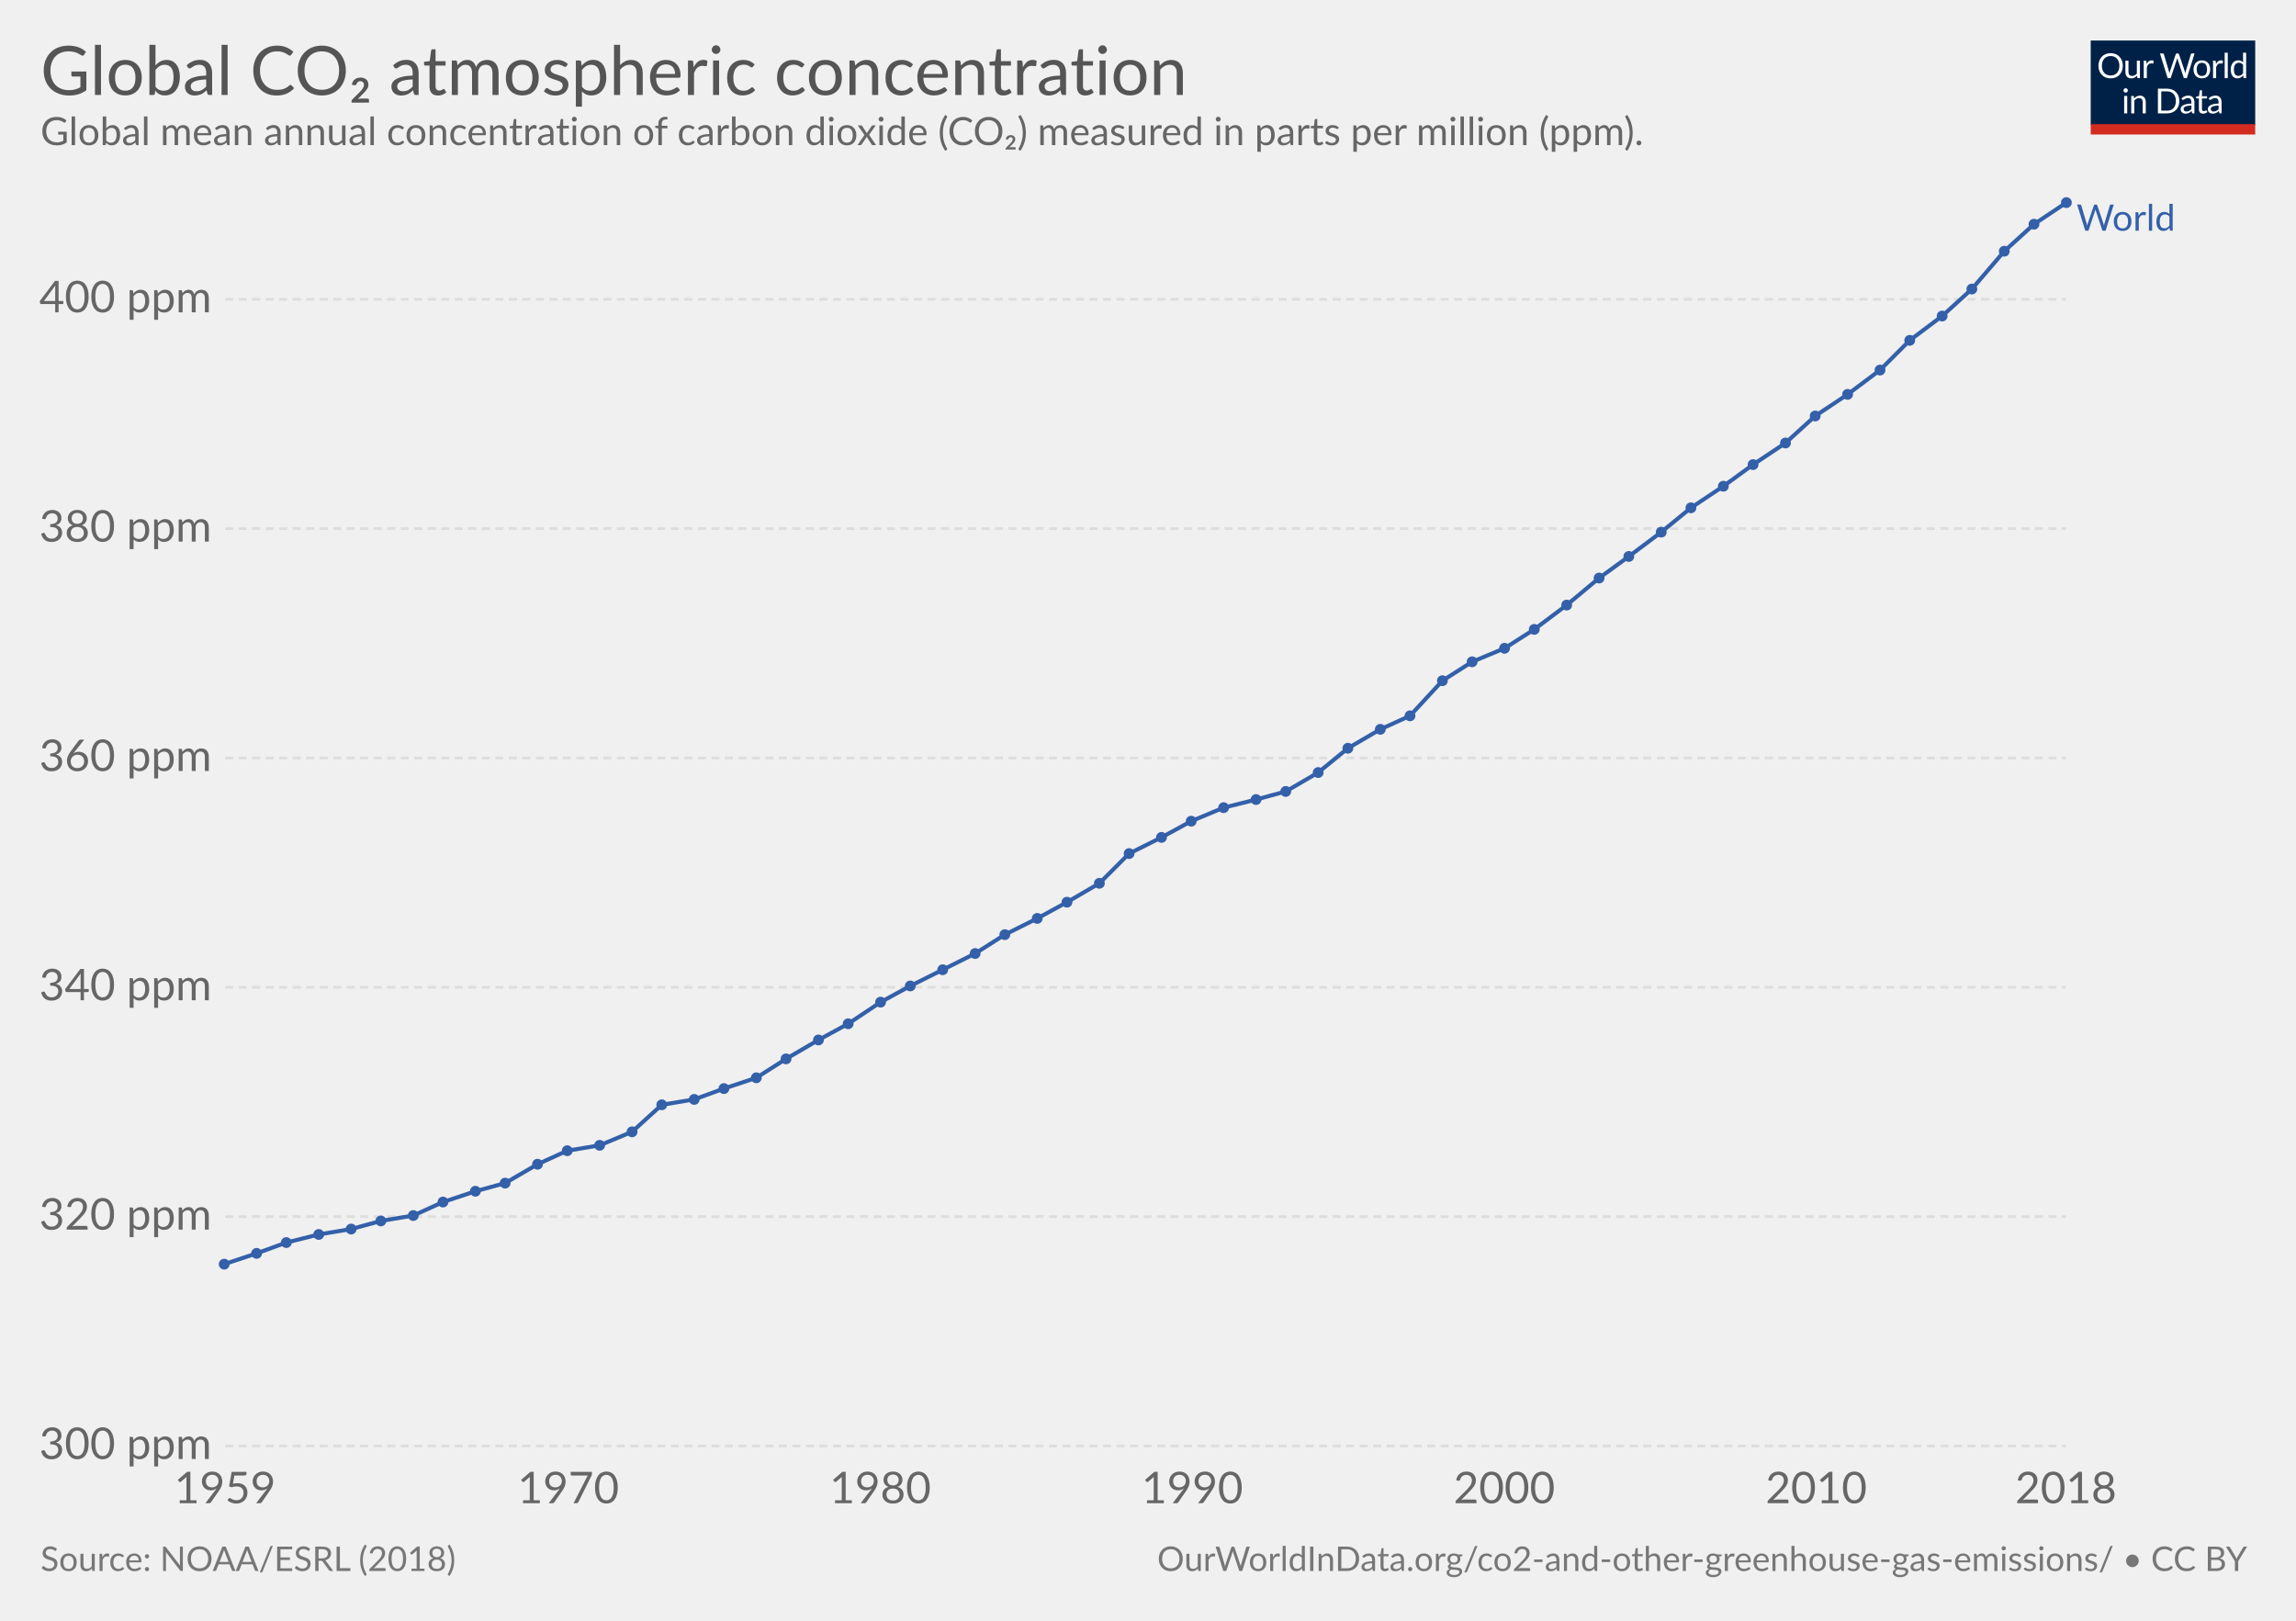
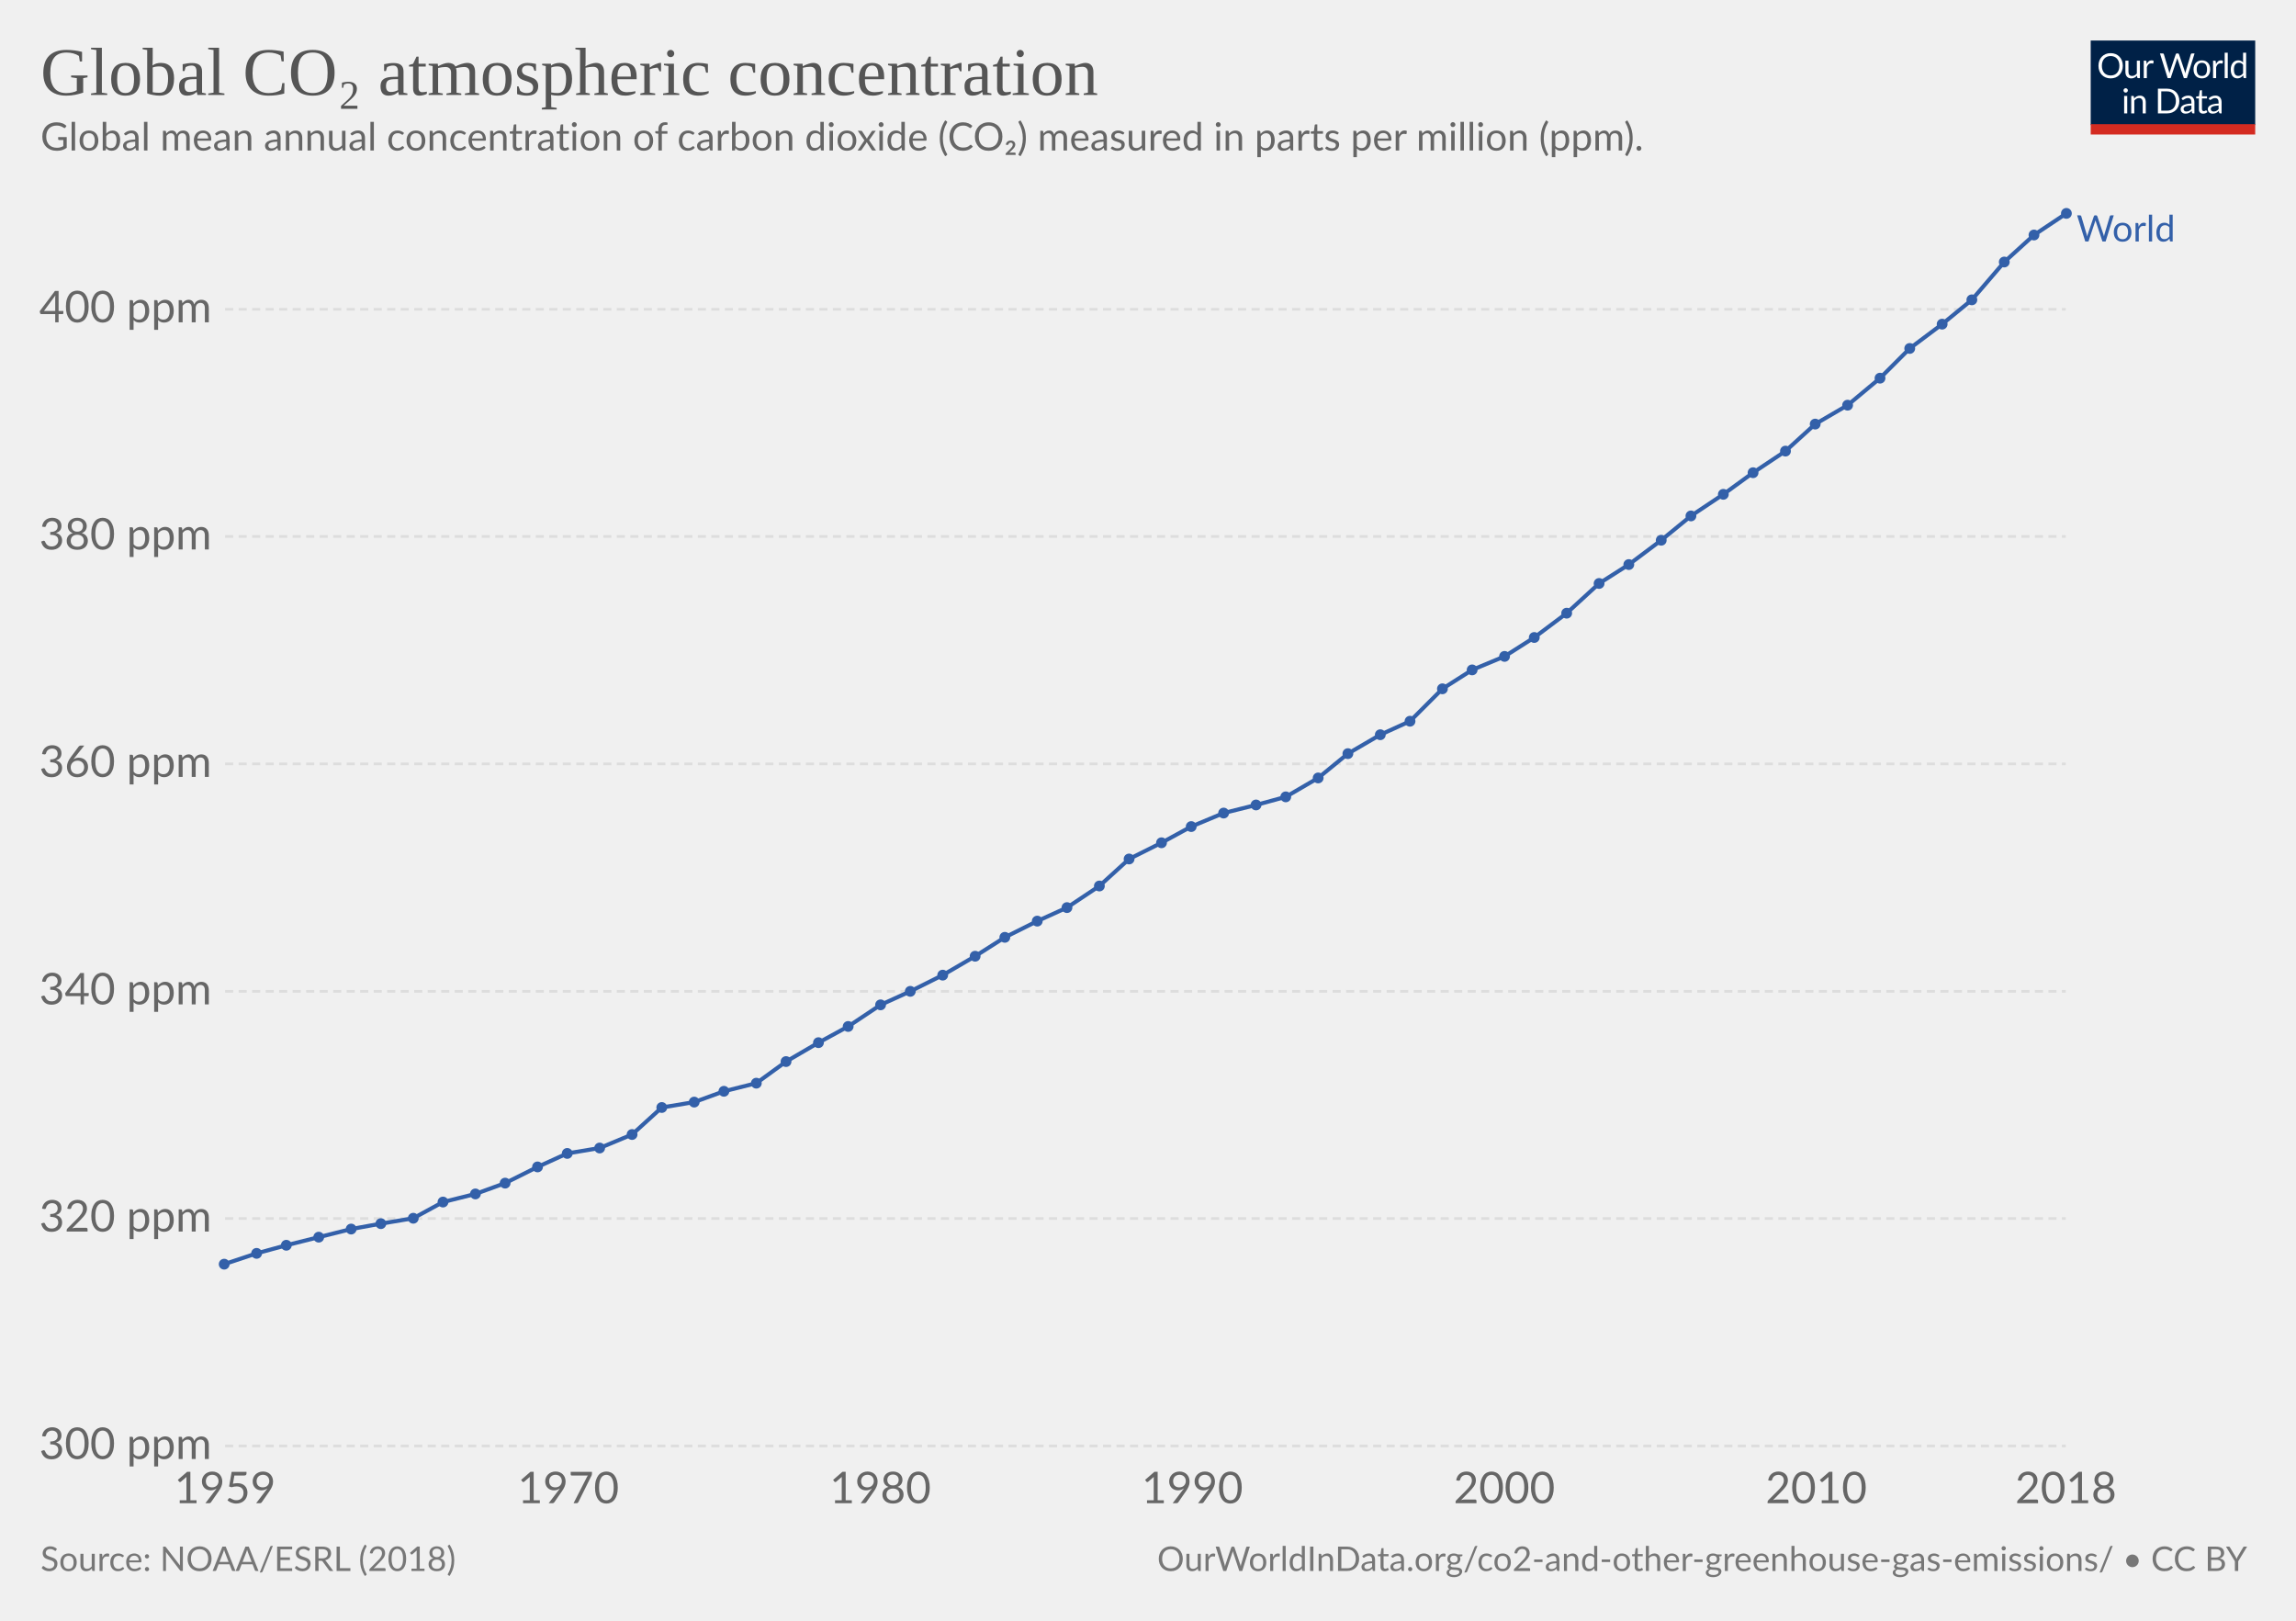
<svg xmlns="http://www.w3.org/2000/svg" version="1.1" style="font-family:Lato, 'Helvetica Neue', Helvetica, Arial, sans-serif;font-size:18px;background-color:white;text-rendering:optimizeLegibility;-webkit-font-smoothing:antialiased" width="850" height="600">
  <g class="HeaderView">
    <g transform="translate(774, 15) scale(0.29)">
      <svg width="210" height="120" viewBox="0 0 210 120" fill="none">
        <g clip-path="url(#clip0)">
          <path d="M0 0H210V107.89H0V0Z" fill="#002147" />
          <path d="M40.979 32.248C40.979 34.609 40.605 36.78 39.857 38.76C39.109 40.725 38.053 42.419 36.689 43.842C35.325 45.265 33.682 46.372 31.761 47.164C29.854 47.941 27.742 48.33 25.425 48.33C23.107 48.33 20.995 47.941 19.089 47.164C17.182 46.372 15.547 45.265 14.183 43.842C12.819 42.419 11.763 40.725 11.015 38.76C10.267 36.78 9.893 34.609 9.893 32.248C9.893 29.887 10.267 27.723 11.015 25.758C11.763 23.778 12.819 22.077 14.183 20.654C15.547 19.217 17.182 18.102 19.089 17.31C20.995 16.518 23.107 16.122 25.425 16.122C27.742 16.122 29.854 16.518 31.761 17.31C33.682 18.102 35.325 19.217 36.689 20.654C38.053 22.077 39.109 23.778 39.857 25.758C40.605 27.723 40.979 29.887 40.979 32.248ZM36.601 32.248C36.601 30.312 36.337 28.574 35.809 27.034C35.281 25.494 34.533 24.196 33.565 23.14C32.597 22.069 31.423 21.248 30.045 20.676C28.666 20.104 27.126 19.818 25.425 19.818C23.738 19.818 22.205 20.104 20.827 20.676C19.448 21.248 18.267 22.069 17.285 23.14C16.317 24.196 15.569 25.494 15.041 27.034C14.513 28.574 14.249 30.312 14.249 32.248C14.249 34.184 14.513 35.922 15.041 37.462C15.569 38.987 16.317 40.285 17.285 41.356C18.267 42.412 19.448 43.226 20.827 43.798C22.205 44.355 23.738 44.634 25.425 44.634C27.126 44.634 28.666 44.355 30.045 43.798C31.423 43.226 32.597 42.412 33.565 41.356C34.533 40.285 35.281 38.987 35.809 37.462C36.337 35.922 36.601 34.184 36.601 32.248ZM62.823 25.714V48H60.491C59.934 48 59.582 47.729 59.435 47.186L59.127 44.788C58.159 45.859 57.074 46.724 55.871 47.384C54.669 48.029 53.29 48.352 51.735 48.352C50.518 48.352 49.44 48.154 48.501 47.758C47.577 47.347 46.8 46.775 46.169 46.042C45.539 45.309 45.062 44.421 44.739 43.38C44.431 42.339 44.277 41.187 44.277 39.926V25.714H48.193V39.926C48.193 41.613 48.575 42.918 49.337 43.842C50.115 44.766 51.295 45.228 52.879 45.228C54.038 45.228 55.116 44.957 56.113 44.414C57.125 43.857 58.057 43.094 58.907 42.126V25.714H62.823ZM71.43 30.18C72.135 28.655 73 27.467 74.027 26.616C75.053 25.751 76.307 25.318 77.789 25.318C78.258 25.318 78.705 25.369 79.131 25.472C79.571 25.575 79.959 25.736 80.297 25.956L80.011 28.882C79.923 29.249 79.703 29.432 79.351 29.432C79.145 29.432 78.845 29.388 78.449 29.3C78.053 29.212 77.605 29.168 77.107 29.168C76.403 29.168 75.772 29.271 75.215 29.476C74.672 29.681 74.181 29.989 73.741 30.4C73.315 30.796 72.927 31.295 72.575 31.896C72.237 32.483 71.929 33.157 71.651 33.92V48H67.713V25.714H69.957C70.382 25.714 70.675 25.795 70.837 25.956C70.998 26.117 71.108 26.396 71.167 26.792L71.43 30.18ZM132.589 16.474L122.755 48H118.927L110.941 23.954C110.867 23.719 110.794 23.47 110.721 23.206C110.662 22.942 110.596 22.663 110.523 22.37C110.449 22.663 110.376 22.942 110.303 23.206C110.23 23.47 110.156 23.719 110.083 23.954L102.053 48H98.225L88.391 16.474H91.933C92.314 16.474 92.629 16.569 92.879 16.76C93.143 16.951 93.311 17.193 93.385 17.486L99.897 39.398C99.999 39.794 100.095 40.219 100.183 40.674C100.285 41.129 100.381 41.613 100.469 42.126C100.571 41.613 100.674 41.129 100.777 40.674C100.894 40.205 101.019 39.779 101.151 39.398L108.565 17.486C108.653 17.237 108.821 17.009 109.071 16.804C109.335 16.584 109.65 16.474 110.017 16.474H111.249C111.63 16.474 111.938 16.569 112.173 16.76C112.407 16.951 112.583 17.193 112.701 17.486L120.093 39.398C120.225 39.779 120.342 40.19 120.445 40.63C120.562 41.07 120.672 41.532 120.775 42.016C120.848 41.532 120.929 41.07 121.017 40.63C121.105 40.19 121.2 39.779 121.303 39.398L127.837 17.486C127.91 17.222 128.072 16.987 128.321 16.782C128.585 16.577 128.9 16.474 129.267 16.474H132.589ZM141.94 25.362C143.568 25.362 145.034 25.633 146.34 26.176C147.645 26.719 148.76 27.489 149.684 28.486C150.608 29.483 151.312 30.693 151.796 32.116C152.294 33.524 152.544 35.101 152.544 36.846C152.544 38.606 152.294 40.19 151.796 41.598C151.312 43.006 150.608 44.209 149.684 45.206C148.76 46.203 147.645 46.973 146.34 47.516C145.034 48.044 143.568 48.308 141.94 48.308C140.297 48.308 138.816 48.044 137.496 47.516C136.19 46.973 135.076 46.203 134.152 45.206C133.228 44.209 132.516 43.006 132.018 41.598C131.534 40.19 131.292 38.606 131.292 36.846C131.292 35.101 131.534 33.524 132.018 32.116C132.516 30.693 133.228 29.483 134.152 28.486C135.076 27.489 136.19 26.719 137.496 26.176C138.816 25.633 140.297 25.362 141.94 25.362ZM141.94 45.25C144.14 45.25 145.782 44.517 146.868 43.05C147.953 41.569 148.496 39.508 148.496 36.868C148.496 34.213 147.953 32.145 146.868 30.664C145.782 29.183 144.14 28.442 141.94 28.442C140.825 28.442 139.85 28.633 139.014 29.014C138.192 29.395 137.503 29.945 136.946 30.664C136.403 31.383 135.992 32.27 135.714 33.326C135.45 34.367 135.318 35.548 135.318 36.868C135.318 39.508 135.86 41.569 136.946 43.05C138.046 44.517 139.71 45.25 141.94 45.25ZM159.908 30.18C160.612 28.655 161.478 27.467 162.504 26.616C163.531 25.751 164.785 25.318 166.266 25.318C166.736 25.318 167.183 25.369 167.608 25.472C168.048 25.575 168.437 25.736 168.774 25.956L168.488 28.882C168.4 29.249 168.18 29.432 167.828 29.432C167.623 29.432 167.322 29.388 166.926 29.3C166.53 29.212 166.083 29.168 165.584 29.168C164.88 29.168 164.25 29.271 163.692 29.476C163.15 29.681 162.658 29.989 162.218 30.4C161.793 30.796 161.404 31.295 161.052 31.896C160.715 32.483 160.407 33.157 160.128 33.92V48H156.19V25.714H158.434C158.86 25.714 159.153 25.795 159.314 25.956C159.476 26.117 159.586 26.396 159.644 26.792L159.908 30.18ZM174.946 15.594V48H171.03V15.594H174.946ZM194.496 31.016C193.763 30.033 192.971 29.351 192.12 28.97C191.269 28.574 190.316 28.376 189.26 28.376C187.192 28.376 185.601 29.117 184.486 30.598C183.371 32.079 182.814 34.191 182.814 36.934C182.814 38.386 182.939 39.633 183.188 40.674C183.437 41.701 183.804 42.551 184.288 43.226C184.772 43.886 185.366 44.37 186.07 44.678C186.774 44.986 187.573 45.14 188.468 45.14C189.759 45.14 190.881 44.847 191.834 44.26C192.802 43.673 193.689 42.845 194.496 41.774V31.016ZM198.412 15.594V48H196.08C195.523 48 195.171 47.729 195.024 47.186L194.672 44.48C193.719 45.624 192.633 46.548 191.416 47.252C190.199 47.956 188.791 48.308 187.192 48.308C185.916 48.308 184.757 48.066 183.716 47.582C182.675 47.083 181.787 46.357 181.054 45.404C180.321 44.451 179.756 43.263 179.36 41.84C178.964 40.417 178.766 38.782 178.766 36.934C178.766 35.291 178.986 33.766 179.426 32.358C179.866 30.935 180.497 29.703 181.318 28.662C182.139 27.621 183.144 26.807 184.332 26.22C185.535 25.619 186.884 25.318 188.38 25.318C189.744 25.318 190.91 25.553 191.878 26.022C192.861 26.477 193.733 27.115 194.496 27.936V15.594H198.412ZM46.614 70.714V93H42.698V70.714H46.614ZM47.45 63.718C47.45 64.099 47.369 64.459 47.208 64.796C47.061 65.119 46.856 65.412 46.592 65.676C46.343 65.925 46.042 66.123 45.69 66.27C45.352 66.417 44.993 66.49 44.612 66.49C44.23 66.49 43.871 66.417 43.534 66.27C43.211 66.123 42.925 65.925 42.676 65.676C42.426 65.412 42.228 65.119 42.082 64.796C41.935 64.459 41.862 64.099 41.862 63.718C41.862 63.337 41.935 62.977 42.082 62.64C42.228 62.288 42.426 61.987 42.676 61.738C42.925 61.474 43.211 61.269 43.534 61.122C43.871 60.975 44.23 60.902 44.612 60.902C44.993 60.902 45.352 60.975 45.69 61.122C46.042 61.269 46.343 61.474 46.592 61.738C46.856 61.987 47.061 62.288 47.208 62.64C47.369 62.977 47.45 63.337 47.45 63.718ZM55.424 73.948C55.908 73.405 56.422 72.914 56.964 72.474C57.507 72.034 58.079 71.66 58.68 71.352C59.296 71.029 59.941 70.787 60.616 70.626C61.306 70.45 62.046 70.362 62.838 70.362C64.055 70.362 65.126 70.567 66.05 70.978C66.989 71.374 67.766 71.946 68.382 72.694C69.013 73.427 69.49 74.315 69.812 75.356C70.135 76.397 70.296 77.549 70.296 78.81V93H66.358V78.81C66.358 77.123 65.969 75.818 65.192 74.894C64.43 73.955 63.264 73.486 61.694 73.486C60.535 73.486 59.45 73.765 58.438 74.322C57.441 74.879 56.517 75.635 55.666 76.588V93H51.728V70.714H54.082C54.639 70.714 54.984 70.985 55.116 71.528L55.424 73.948ZM113.129 77.248C113.129 79.609 112.755 81.758 112.007 83.694C111.259 85.63 110.203 87.287 108.839 88.666C107.475 90.045 105.832 91.115 103.911 91.878C102.004 92.626 99.892 93 97.575 93H85.805V61.474H97.575C99.892 61.474 102.004 61.855 103.911 62.618C105.832 63.366 107.475 64.437 108.839 65.83C110.203 67.209 111.259 68.866 112.007 70.802C112.755 72.738 113.129 74.887 113.129 77.248ZM108.751 77.248C108.751 75.312 108.487 73.581 107.959 72.056C107.431 70.531 106.683 69.24 105.715 68.184C104.747 67.128 103.574 66.321 102.195 65.764C100.816 65.207 99.276 64.928 97.575 64.928H90.073V89.546H97.575C99.276 89.546 100.816 89.267 102.195 88.71C103.574 88.153 104.747 87.353 105.715 86.312C106.683 85.256 107.431 83.965 107.959 82.44C108.487 80.915 108.751 79.184 108.751 77.248ZM128.553 82.968C126.749 83.027 125.209 83.173 123.933 83.408C122.672 83.628 121.638 83.921 120.831 84.288C120.039 84.655 119.46 85.087 119.093 85.586C118.741 86.085 118.565 86.642 118.565 87.258C118.565 87.845 118.661 88.351 118.851 88.776C119.042 89.201 119.299 89.553 119.621 89.832C119.959 90.096 120.347 90.294 120.787 90.426C121.242 90.543 121.726 90.602 122.239 90.602C122.929 90.602 123.559 90.536 124.131 90.404C124.703 90.257 125.239 90.052 125.737 89.788C126.251 89.524 126.735 89.209 127.189 88.842C127.659 88.475 128.113 88.057 128.553 87.588V82.968ZM115.903 73.86C117.135 72.672 118.463 71.785 119.885 71.198C121.308 70.611 122.885 70.318 124.615 70.318C125.862 70.318 126.969 70.523 127.937 70.934C128.905 71.345 129.719 71.917 130.379 72.65C131.039 73.383 131.538 74.271 131.875 75.312C132.213 76.353 132.381 77.497 132.381 78.744V93H130.643C130.262 93 129.969 92.941 129.763 92.824C129.558 92.692 129.397 92.443 129.279 92.076L128.839 89.964C128.253 90.507 127.681 90.991 127.123 91.416C126.566 91.827 125.979 92.179 125.363 92.472C124.747 92.751 124.087 92.963 123.383 93.11C122.694 93.271 121.924 93.352 121.073 93.352C120.208 93.352 119.394 93.235 118.631 93C117.869 92.751 117.201 92.384 116.629 91.9C116.072 91.416 115.625 90.807 115.287 90.074C114.965 89.326 114.803 88.446 114.803 87.434C114.803 86.554 115.045 85.711 115.529 84.904C116.013 84.083 116.798 83.357 117.883 82.726C118.969 82.095 120.384 81.582 122.129 81.186C123.875 80.775 126.016 80.541 128.553 80.482V78.744C128.553 77.013 128.179 75.708 127.431 74.828C126.683 73.933 125.591 73.486 124.153 73.486C123.185 73.486 122.371 73.611 121.711 73.86C121.066 74.095 120.501 74.366 120.017 74.674C119.548 74.967 119.137 75.239 118.785 75.488C118.448 75.723 118.111 75.84 117.773 75.84C117.509 75.84 117.282 75.774 117.091 75.642C116.901 75.495 116.739 75.319 116.607 75.114L115.903 73.86ZM143.568 93.352C141.808 93.352 140.451 92.861 139.498 91.878C138.559 90.895 138.09 89.48 138.09 87.632V73.992H135.406C135.171 73.992 134.973 73.926 134.812 73.794C134.65 73.647 134.57 73.427 134.57 73.134V71.572L138.222 71.11L139.124 64.224C139.168 64.004 139.263 63.828 139.41 63.696C139.571 63.549 139.776 63.476 140.026 63.476H142.006V71.154H148.452V73.992H142.006V87.368C142.006 88.307 142.233 89.003 142.688 89.458C143.142 89.913 143.729 90.14 144.448 90.14C144.858 90.14 145.21 90.089 145.504 89.986C145.812 89.869 146.076 89.744 146.296 89.612C146.516 89.48 146.699 89.363 146.846 89.26C147.007 89.143 147.146 89.084 147.264 89.084C147.469 89.084 147.652 89.209 147.814 89.458L148.958 91.328C148.283 91.959 147.469 92.457 146.516 92.824C145.562 93.176 144.58 93.352 143.568 93.352ZM163.253 82.968C161.449 83.027 159.909 83.173 158.633 83.408C157.372 83.628 156.338 83.921 155.531 84.288C154.739 84.655 154.16 85.087 153.793 85.586C153.441 86.085 153.265 86.642 153.265 87.258C153.265 87.845 153.36 88.351 153.551 88.776C153.742 89.201 153.998 89.553 154.321 89.832C154.658 90.096 155.047 90.294 155.487 90.426C155.942 90.543 156.426 90.602 156.939 90.602C157.628 90.602 158.259 90.536 158.831 90.404C159.403 90.257 159.938 90.052 160.437 89.788C160.95 89.524 161.434 89.209 161.889 88.842C162.358 88.475 162.813 88.057 163.253 87.588V82.968ZM150.603 73.86C151.835 72.672 153.162 71.785 154.585 71.198C156.008 70.611 157.584 70.318 159.315 70.318C160.562 70.318 161.669 70.523 162.637 70.934C163.605 71.345 164.419 71.917 165.079 72.65C165.739 73.383 166.238 74.271 166.575 75.312C166.912 76.353 167.081 77.497 167.081 78.744V93H165.343C164.962 93 164.668 92.941 164.463 92.824C164.258 92.692 164.096 92.443 163.979 92.076L163.539 89.964C162.952 90.507 162.38 90.991 161.823 91.416C161.266 91.827 160.679 92.179 160.063 92.472C159.447 92.751 158.787 92.963 158.083 93.11C157.394 93.271 156.624 93.352 155.773 93.352C154.908 93.352 154.094 93.235 153.331 93C152.568 92.751 151.901 92.384 151.329 91.9C150.772 91.416 150.324 90.807 149.987 90.074C149.664 89.326 149.503 88.446 149.503 87.434C149.503 86.554 149.745 85.711 150.229 84.904C150.713 84.083 151.498 83.357 152.583 82.726C153.668 82.095 155.084 81.582 156.829 81.186C158.574 80.775 160.716 80.541 163.253 80.482V78.744C163.253 77.013 162.879 75.708 162.131 74.828C161.383 73.933 160.29 73.486 158.853 73.486C157.885 73.486 157.071 73.611 156.411 73.86C155.766 74.095 155.201 74.366 154.717 74.674C154.248 74.967 153.837 75.239 153.485 75.488C153.148 75.723 152.81 75.84 152.473 75.84C152.209 75.84 151.982 75.774 151.791 75.642C151.6 75.495 151.439 75.319 151.307 75.114L150.603 73.86Z" fill="white" />
          <rect y="106.789" width="210" height="13.211" fill="#D42B21" />
        </g>
        <defs>
          <clipPath id="clip0">
            <rect width="210" height="120" fill="white" />
          </clipPath>
        </defs>
      </svg>
    </g>
-     <a href="https://ourworldindata.org/grapher/global-co-concentration-ppm" target="_blank">
+     <a href="https://ourworldindata.org/grapher/global-co-concentration-ppm" style="font-family:&quot;Playfair Display&quot;, Georgia, &quot;Times New Roman&quot;, serif" target="_blank">
      <text font-size="25.20" x="15.0" y="35.2" fill="#555">
        <tspan x="15" y="35.16">Global CO₂ atmospheric concentration</tspan>
      </text>
    </a>
-     <text font-size="14.40" x="15.0" y="53.7" fill="#666">
-       <tspan x="15" y="53.72">Global mean annual concentration of carbon dioxide (CO₂) measured in parts per million (ppm).</tspan>
+     <text font-size="14.40" x="15.0" y="55.7" fill="#666">
+       <tspan x="15" y="55.72">Global mean annual concentration of carbon dioxide (CO₂) measured in parts per million (ppm).</tspan>
    </text>
  </g>
  <g class="LineChart">
    <defs>
-       <clipPath id="boundsClip-15">
-         <rect x="73.342" y="0" width="830" height="963.8" />
+       <clipPath id="boundsClip-13">
+         <rect x="73.342" y="0" width="830" height="955.8" />
      </clipPath>
    </defs>
    <g class="AxisBoxView">
      <g class="HorizontalAxis">
        <text x="83.3" y="556.5" fill="#666" text-anchor="middle" font-size="16.2">1959</text>
        <text x="210.4" y="556.5" fill="#666" text-anchor="middle" font-size="16.2">1970</text>
        <text x="325.9" y="556.5" fill="#666" text-anchor="middle" font-size="16.2">1980</text>
        <text x="441.4" y="556.5" fill="#666" text-anchor="middle" font-size="16.2">1990</text>
        <text x="556.9" y="556.5" fill="#666" text-anchor="middle" font-size="16.2">2000</text>
        <text x="672.4" y="556.5" fill="#666" text-anchor="middle" font-size="16.2">2010</text>
        <text x="764.8" y="556.5" fill="#666" text-anchor="middle" font-size="16.2">2018</text>
      </g>
      <g class="VerticalAxis">
        <text x="78.34" y="535.3" fill="#666" dominant-baseline="middle" text-anchor="end" font-size="16.2">300 ppm</text>
-         <text x="78.34" y="450.4" fill="#666" dominant-baseline="middle" text-anchor="end" font-size="16.2">320 ppm</text>
-         <text x="78.34" y="365.5" fill="#666" dominant-baseline="middle" text-anchor="end" font-size="16.2">340 ppm</text>
-         <text x="78.34" y="280.6" fill="#666" dominant-baseline="middle" text-anchor="end" font-size="16.2">360 ppm</text>
-         <text x="78.34" y="195.7" fill="#666" dominant-baseline="middle" text-anchor="end" font-size="16.2">380 ppm</text>
-         <text x="78.34" y="110.8" fill="#666" dominant-baseline="middle" text-anchor="end" font-size="16.2">400 ppm</text>
+         <text x="78.34" y="451.1" fill="#666" dominant-baseline="middle" text-anchor="end" font-size="16.2">320 ppm</text>
+         <text x="78.34" y="367" fill="#666" dominant-baseline="middle" text-anchor="end" font-size="16.2">340 ppm</text>
+         <text x="78.34" y="282.8" fill="#666" dominant-baseline="middle" text-anchor="end" font-size="16.2">360 ppm</text>
+         <text x="78.34" y="198.6" fill="#666" dominant-baseline="middle" text-anchor="end" font-size="16.2">380 ppm</text>
+         <text x="78.34" y="114.5" fill="#666" dominant-baseline="middle" text-anchor="end" font-size="16.2">400 ppm</text>
      </g>
      <g class="AxisGridLines">
        <line x1="83.34" y1="535.3" x2="764.76" y2="535.3" stroke="#ddd" stroke-dasharray="3,2" />
-         <line x1="83.34" y1="450.4" x2="764.76" y2="450.4" stroke="#ddd" stroke-dasharray="3,2" />
-         <line x1="83.34" y1="365.5" x2="764.76" y2="365.5" stroke="#ddd" stroke-dasharray="3,2" />
-         <line x1="83.34" y1="280.6" x2="764.76" y2="280.6" stroke="#ddd" stroke-dasharray="3,2" />
-         <line x1="83.34" y1="195.7" x2="764.76" y2="195.7" stroke="#ddd" stroke-dasharray="3,2" />
-         <line x1="83.34" y1="110.8" x2="764.76" y2="110.8" stroke="#ddd" stroke-dasharray="3,2" />
+         <line x1="83.34" y1="451.1" x2="764.76" y2="451.1" stroke="#ddd" stroke-dasharray="3,2" />
+         <line x1="83.34" y1="367" x2="764.76" y2="367" stroke="#ddd" stroke-dasharray="3,2" />
+         <line x1="83.34" y1="282.8" x2="764.76" y2="282.8" stroke="#ddd" stroke-dasharray="3,2" />
+         <line x1="83.34" y1="198.6" x2="764.76" y2="198.6" stroke="#ddd" stroke-dasharray="3,2" />
+         <line x1="83.34" y1="114.5" x2="764.76" y2="114.5" stroke="#ddd" stroke-dasharray="3,2" />
      </g>
    </g>
-     <g clip-path="url(#boundsClip-15)">
+     <g clip-path="url(#boundsClip-13)">
      <g class="HeightedLegend" style="cursor:default">
        <g class="legendMark">
-           <rect x="764.765" y="74.6" width="70.235" height="13.5" fill="#fff" opacity="0" />
-           <text font-size="13.50" x="768.8" y="85.4" fill="#3360a9">
-             <tspan x="768.765" y="85.4">World</tspan>
+           <rect x="764.765" y="78.6" width="70.235" height="13.5" fill="#fff" opacity="0" />
+           <text font-size="13.50" x="768.8" y="89.4" fill="#3360a9">
+             <tspan x="768.765" y="89.4">World</tspan>
          </text>
        </g>
      </g>
      <g class="Lines">
-         <rect x="83" y="75" width="681" height="461" fill="rgba(255,255,255,0)" opacity="0" />
+         <rect x="83" y="79" width="681" height="457" fill="rgba(255,255,255,0)" opacity="0" />
        <g class="key-World_0">
-           <path stroke="#3360a9" stroke-linecap="round" d="M83 468L95 464L106 460L118 457L130 455L141 452L153 450L164 445L176 441L187 438L199 431L210 426L222 424L234 419L245 409L257 407L268 403L280 399L291 392L303 385L314 379L326 371L337 365L349 359L361 353L372 346L384 340L395 334L407 327L418 316L430 310L441 304L453 299L465 296L476 293L488 286L499 277L511 270L522 265L534 252L545 245L557 240L568 233L580 224L592 214L603 206L615 197L626 188L638 180L649 172L661 164L672 154L684 146L696 137L707 126L719 117L730 107L742 93L753 83L765 75" fill="none" stroke-width="1.5" />
+           <path stroke="#3360a9" stroke-linecap="round" d="M83 468L95 464L106 461L118 458L130 455L141 453L153 451L164 445L176 442L187 438L199 432L210 427L222 425L234 420L245 410L257 408L268 404L280 401L291 393L303 386L314 380L326 372L337 367L349 361L361 354L372 347L384 341L395 336L407 328L418 318L430 312L441 306L453 301L465 298L476 295L488 288L499 279L511 272L522 267L534 255L545 248L557 243L568 236L580 227L592 216L603 209L615 200L626 191L638 183L649 175L661 167L672 157L684 150L696 140L707 129L719 120L730 111L742 97L753 87L765 79" fill="none" stroke-width="1.5" />
          <g fill="#3360a9">
            <circle cx="83" cy="468" r="2" />
            <circle cx="95" cy="464" r="2" />
-             <circle cx="106" cy="460" r="2" />
-             <circle cx="118" cy="457" r="2" />
+             <circle cx="106" cy="461" r="2" />
+             <circle cx="118" cy="458" r="2" />
            <circle cx="130" cy="455" r="2" />
-             <circle cx="141" cy="452" r="2" />
-             <circle cx="153" cy="450" r="2" />
+             <circle cx="141" cy="453" r="2" />
+             <circle cx="153" cy="451" r="2" />
            <circle cx="164" cy="445" r="2" />
-             <circle cx="176" cy="441" r="2" />
+             <circle cx="176" cy="442" r="2" />
            <circle cx="187" cy="438" r="2" />
-             <circle cx="199" cy="431" r="2" />
-             <circle cx="210" cy="426" r="2" />
-             <circle cx="222" cy="424" r="2" />
-             <circle cx="234" cy="419" r="2" />
-             <circle cx="245" cy="409" r="2" />
-             <circle cx="257" cy="407" r="2" />
-             <circle cx="268" cy="403" r="2" />
-             <circle cx="280" cy="399" r="2" />
-             <circle cx="291" cy="392" r="2" />
-             <circle cx="303" cy="385" r="2" />
-             <circle cx="314" cy="379" r="2" />
-             <circle cx="326" cy="371" r="2" />
-             <circle cx="337" cy="365" r="2" />
-             <circle cx="349" cy="359" r="2" />
-             <circle cx="361" cy="353" r="2" />
-             <circle cx="372" cy="346" r="2" />
-             <circle cx="384" cy="340" r="2" />
-             <circle cx="395" cy="334" r="2" />
-             <circle cx="407" cy="327" r="2" />
-             <circle cx="418" cy="316" r="2" />
-             <circle cx="430" cy="310" r="2" />
-             <circle cx="441" cy="304" r="2" />
-             <circle cx="453" cy="299" r="2" />
-             <circle cx="465" cy="296" r="2" />
-             <circle cx="476" cy="293" r="2" />
-             <circle cx="488" cy="286" r="2" />
-             <circle cx="499" cy="277" r="2" />
-             <circle cx="511" cy="270" r="2" />
-             <circle cx="522" cy="265" r="2" />
-             <circle cx="534" cy="252" r="2" />
-             <circle cx="545" cy="245" r="2" />
-             <circle cx="557" cy="240" r="2" />
-             <circle cx="568" cy="233" r="2" />
-             <circle cx="580" cy="224" r="2" />
-             <circle cx="592" cy="214" r="2" />
-             <circle cx="603" cy="206" r="2" />
-             <circle cx="615" cy="197" r="2" />
-             <circle cx="626" cy="188" r="2" />
-             <circle cx="638" cy="180" r="2" />
-             <circle cx="649" cy="172" r="2" />
-             <circle cx="661" cy="164" r="2" />
-             <circle cx="672" cy="154" r="2" />
-             <circle cx="684" cy="146" r="2" />
-             <circle cx="696" cy="137" r="2" />
-             <circle cx="707" cy="126" r="2" />
-             <circle cx="719" cy="117" r="2" />
-             <circle cx="730" cy="107" r="2" />
-             <circle cx="742" cy="93" r="2" />
-             <circle cx="753" cy="83" r="2" />
-             <circle cx="765" cy="75" r="2" />
+             <circle cx="199" cy="432" r="2" />
+             <circle cx="210" cy="427" r="2" />
+             <circle cx="222" cy="425" r="2" />
+             <circle cx="234" cy="420" r="2" />
+             <circle cx="245" cy="410" r="2" />
+             <circle cx="257" cy="408" r="2" />
+             <circle cx="268" cy="404" r="2" />
+             <circle cx="280" cy="401" r="2" />
+             <circle cx="291" cy="393" r="2" />
+             <circle cx="303" cy="386" r="2" />
+             <circle cx="314" cy="380" r="2" />
+             <circle cx="326" cy="372" r="2" />
+             <circle cx="337" cy="367" r="2" />
+             <circle cx="349" cy="361" r="2" />
+             <circle cx="361" cy="354" r="2" />
+             <circle cx="372" cy="347" r="2" />
+             <circle cx="384" cy="341" r="2" />
+             <circle cx="395" cy="336" r="2" />
+             <circle cx="407" cy="328" r="2" />
+             <circle cx="418" cy="318" r="2" />
+             <circle cx="430" cy="312" r="2" />
+             <circle cx="441" cy="306" r="2" />
+             <circle cx="453" cy="301" r="2" />
+             <circle cx="465" cy="298" r="2" />
+             <circle cx="476" cy="295" r="2" />
+             <circle cx="488" cy="288" r="2" />
+             <circle cx="499" cy="279" r="2" />
+             <circle cx="511" cy="272" r="2" />
+             <circle cx="522" cy="267" r="2" />
+             <circle cx="534" cy="255" r="2" />
+             <circle cx="545" cy="248" r="2" />
+             <circle cx="557" cy="243" r="2" />
+             <circle cx="568" cy="236" r="2" />
+             <circle cx="580" cy="227" r="2" />
+             <circle cx="592" cy="216" r="2" />
+             <circle cx="603" cy="209" r="2" />
+             <circle cx="615" cy="200" r="2" />
+             <circle cx="626" cy="191" r="2" />
+             <circle cx="638" cy="183" r="2" />
+             <circle cx="649" cy="175" r="2" />
+             <circle cx="661" cy="167" r="2" />
+             <circle cx="672" cy="157" r="2" />
+             <circle cx="684" cy="150" r="2" />
+             <circle cx="696" cy="140" r="2" />
+             <circle cx="707" cy="129" r="2" />
+             <circle cx="719" cy="120" r="2" />
+             <circle cx="730" cy="111" r="2" />
+             <circle cx="742" cy="97" r="2" />
+             <circle cx="753" cy="87" r="2" />
+             <circle cx="765" cy="79" r="2" />
          </g>
        </g>
      </g>
    </g>
  </g>
  <g class="SourcesFooter" style="fill:#777">
    <g class="clickable" style="fill:#777">
      <text font-size="12.60" x="15.0" y="581.6">
        <tspan x="15" y="581.58">Source: NOAA/ESRL (2018)</tspan>
      </text>
    </g>
    <text font-size="12.60" x="428.4" y="581.6">
      <tspan x="428.398" y="581.58">
        <a target="_blank" style="fill: #777;" href="https://ourworldindata.org/co2-and-other-greenhouse-gas-emissions/">OurWorldInData.org/co2-and-other-greenhouse-gas-emissions/</a> • <a style="fill: #777;" class="cclogo" href="http://creativecommons.org/licenses/by/4.0/deed.en_US" target="_blank">CC BY</a>
      </tspan>
    </text>
  </g>
</svg>
